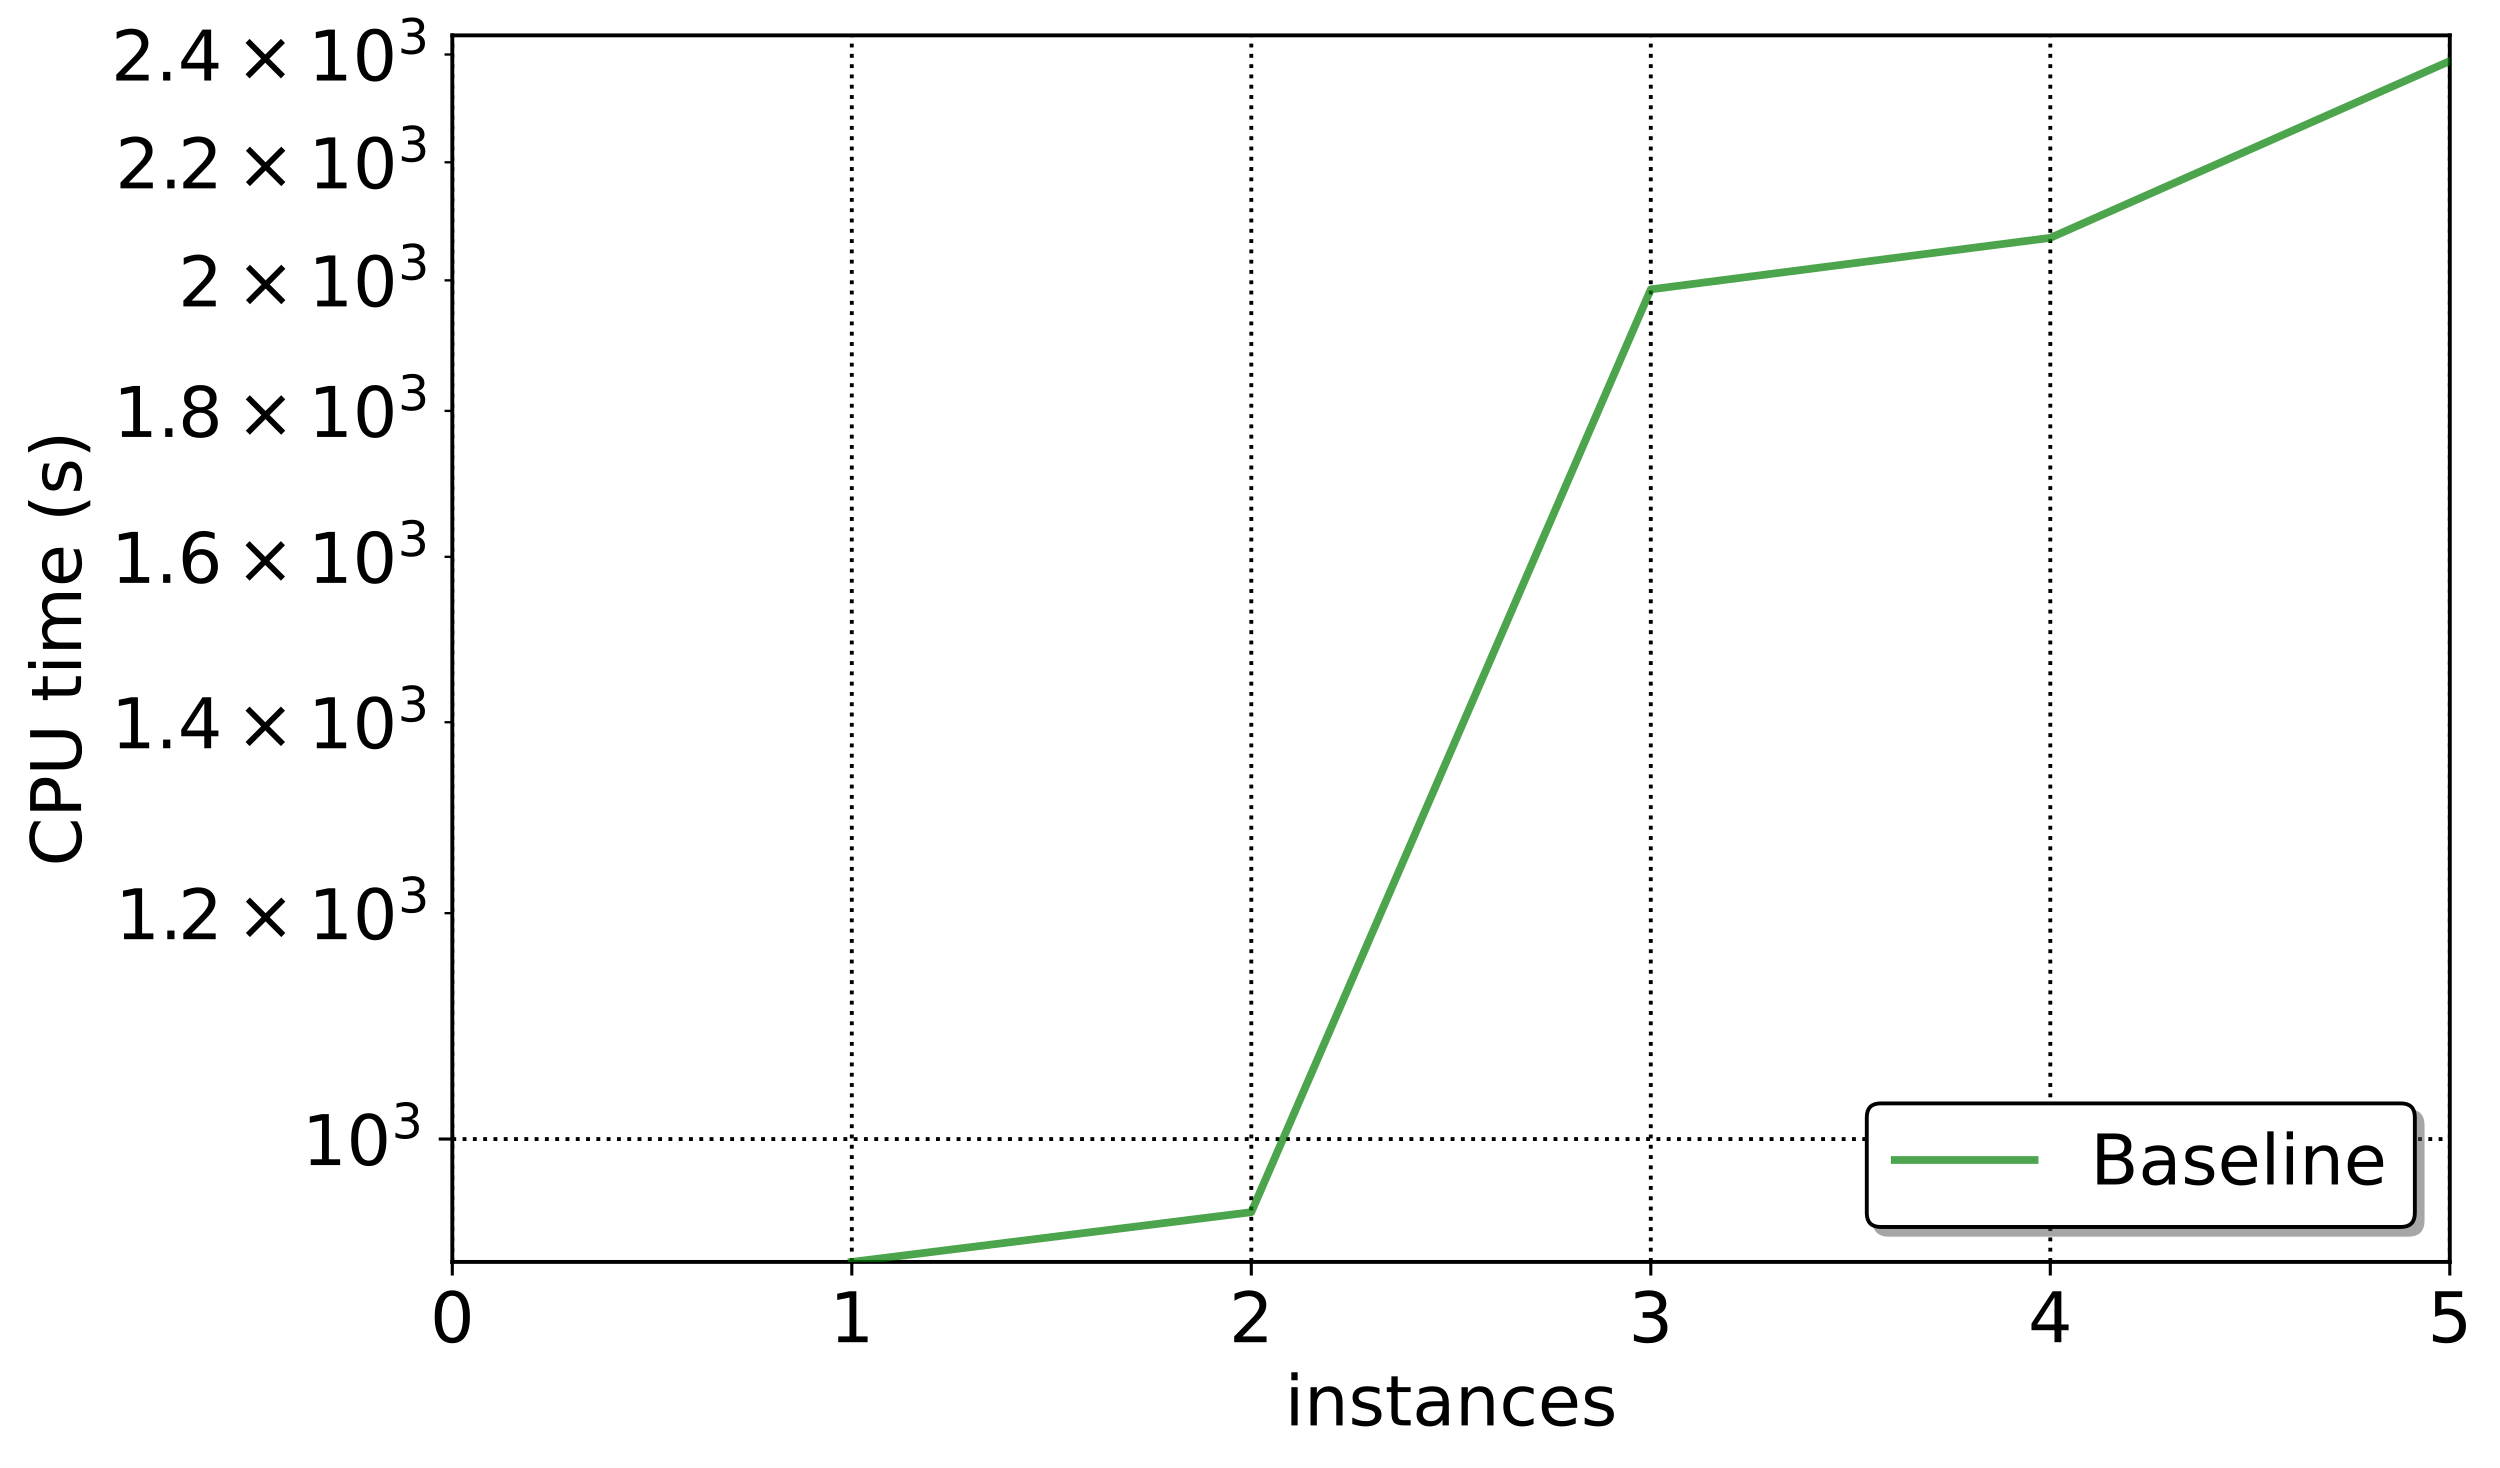
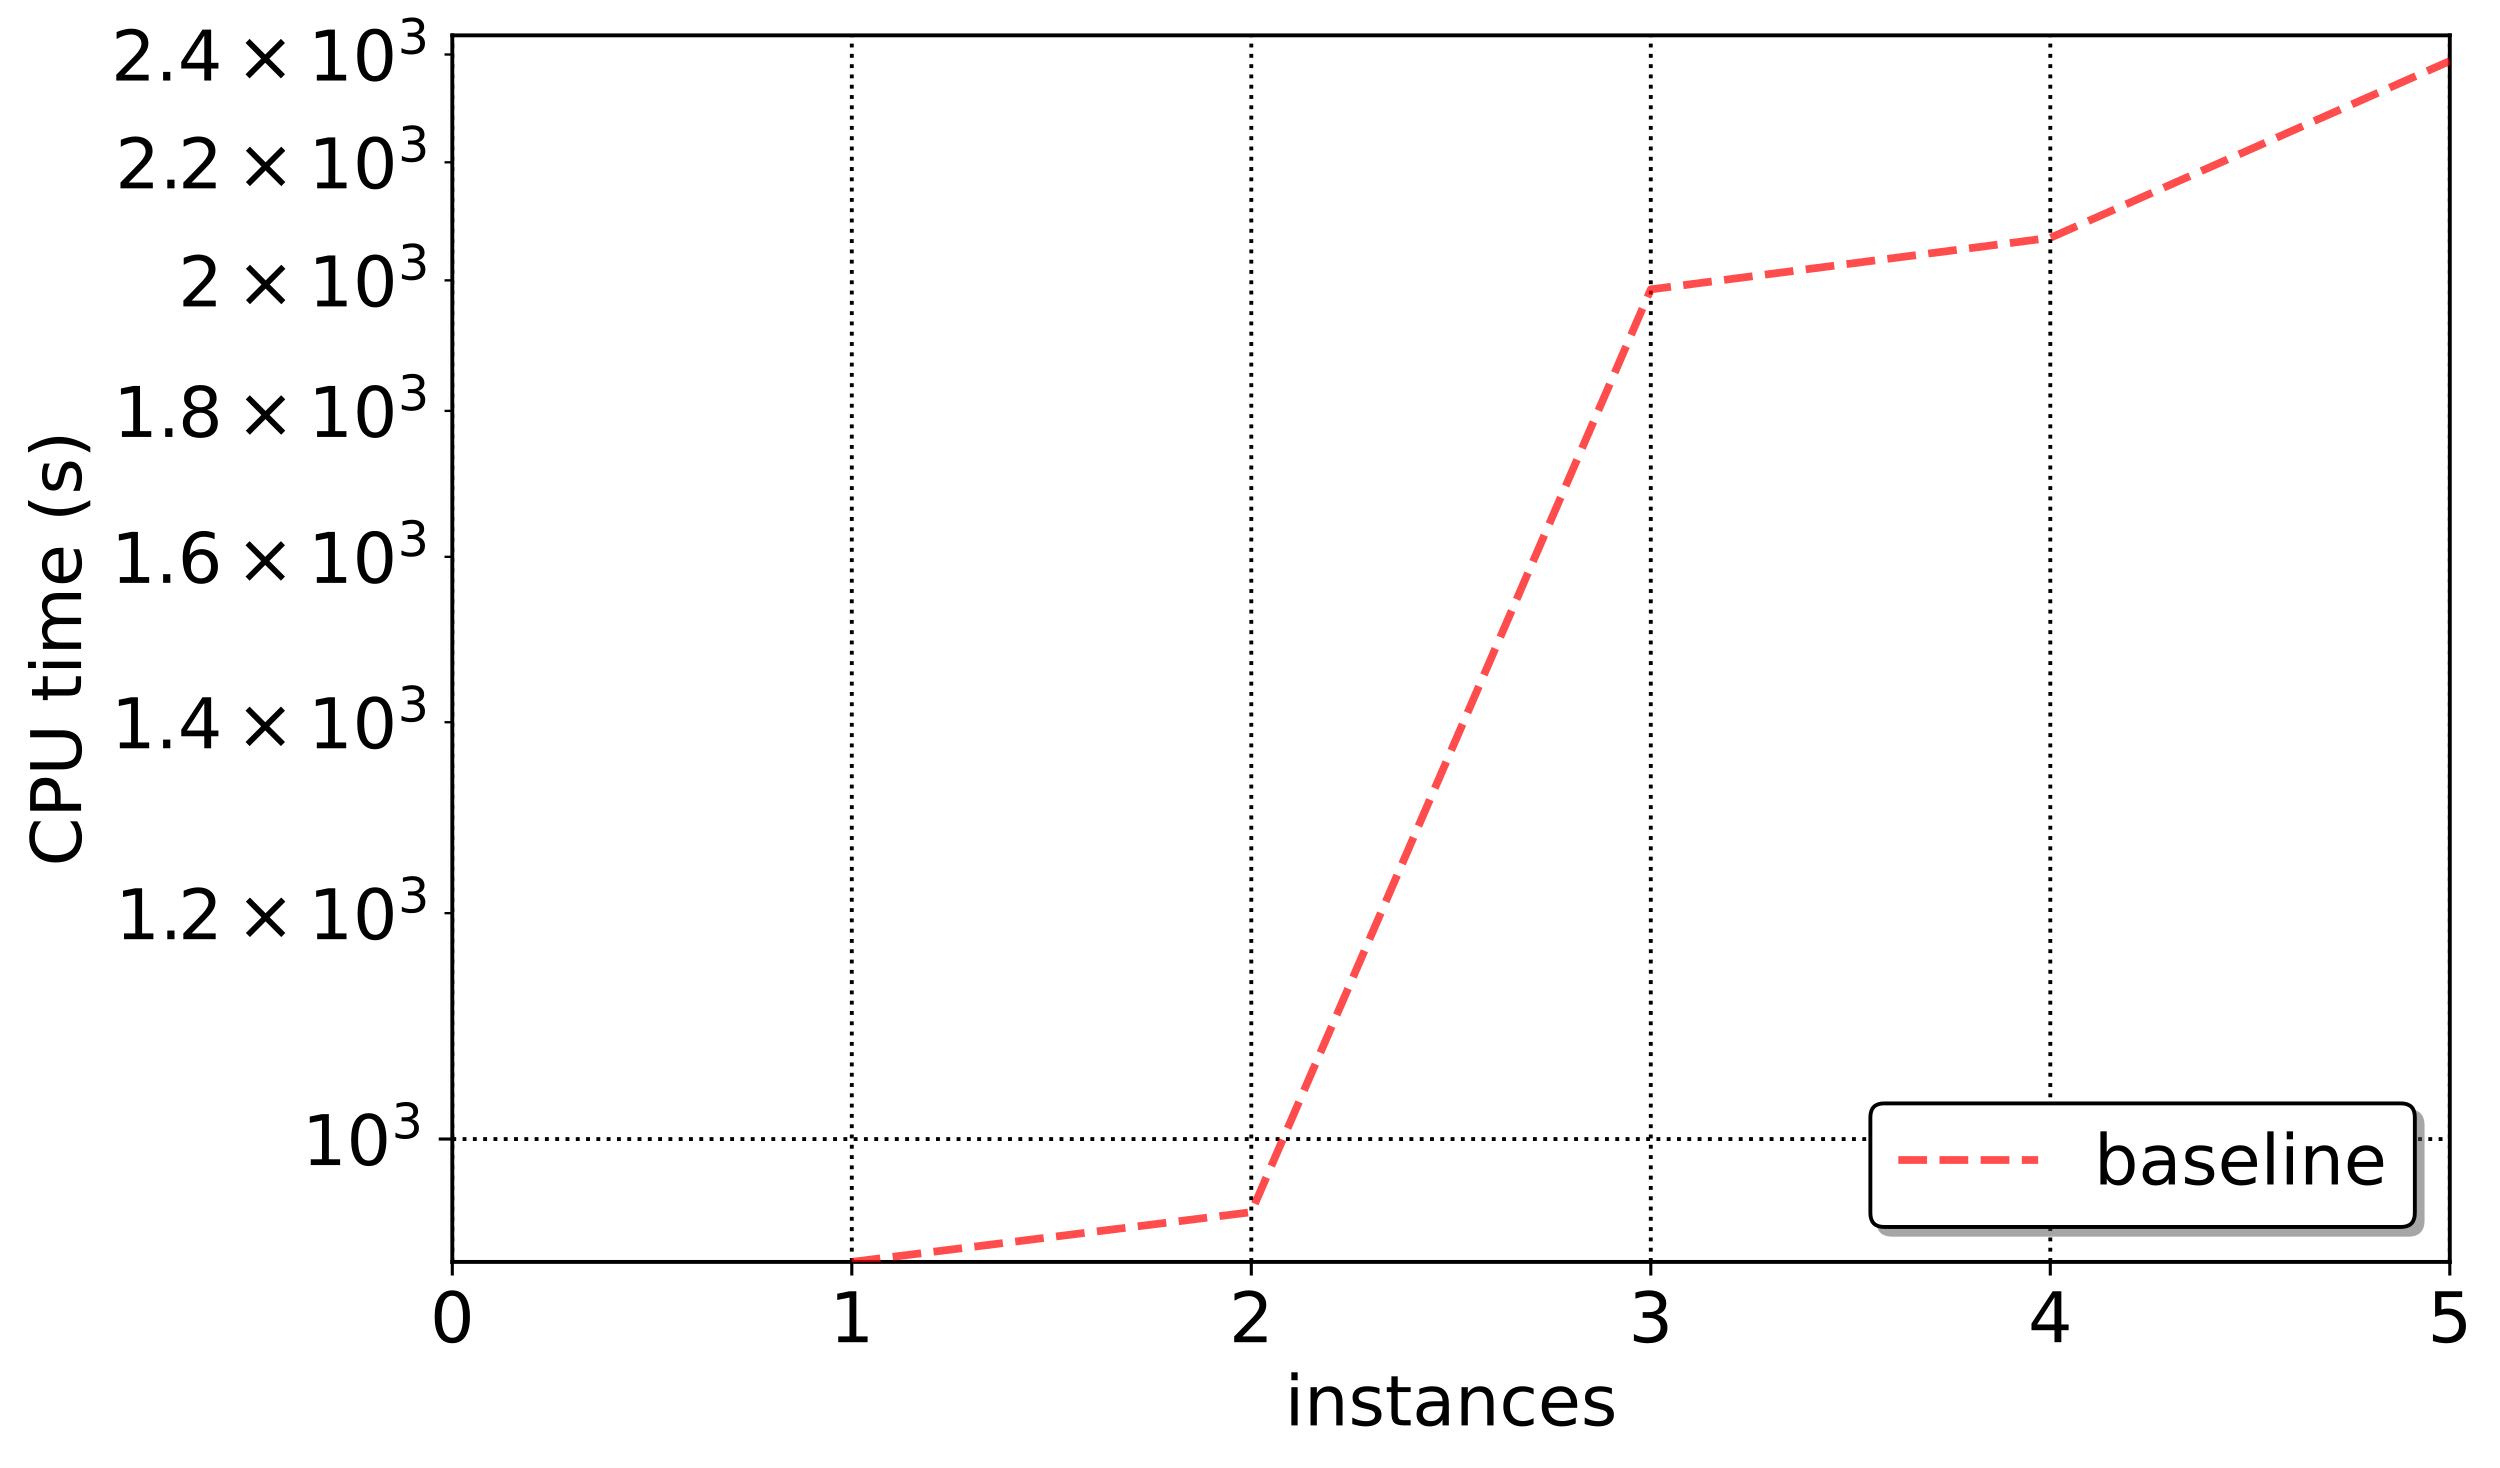
<svg xmlns="http://www.w3.org/2000/svg" xmlns:xlink="http://www.w3.org/1999/xlink" width="643.713pt" height="377.966pt" viewBox="0 0 643.713 377.966" version="1.1">
  <defs>
    <style type="text/css">*{stroke-linejoin: round; stroke-linecap: butt}</style>
  </defs>
  <g id="figure_1">
    <g id="patch_1">
      <path d="M 0 377.966  L 643.713 377.966  L 643.713 0  L 0 0  z " style="fill: #ffffff" />
    </g>
    <g id="axes_1">
      <g id="patch_2">
        <path d="M 116.461 324.925  L 630.787 324.925  L 630.787 9.105  L 116.461 9.105  z " style="fill: #ffffff" />
      </g>
      <g id="matplotlib.axis_1">
        <g id="xtick_1">
          <g id="line2d_1">
-             <path d="M 116.461 324.925  L 116.461 9.105  " clip-path="url(#pe79ab43d29)" style="fill: none; stroke-dasharray: 1,1.65; stroke-dashoffset: 0; stroke: #000000" />
+             <path d="M 116.461 324.925  L 116.461 9.105  " clip-path="url(#p599eef7ec7)" style="fill: none; stroke-dasharray: 1,1.65; stroke-dashoffset: 0; stroke: #000000" />
          </g>
          <g id="line2d_2">
            <defs>
-               <path id="me39b959c66" d="M 0 0  L 0 3.5  " style="stroke: #000000; stroke-width: 0.8" />
-             </defs>
-             <g>
-               <use xlink:href="#me39b959c66" x="116.461" y="324.925" style="stroke: #000000; stroke-width: 0.8" />
+               <path id="mab5d6eaf49" d="M 0 0  L 0 3.5  " style="stroke: #000000; stroke-width: 0.8" />
+             </defs>
+             <g>
+               <use xlink:href="#mab5d6eaf49" x="116.461" y="324.925" style="stroke: #000000; stroke-width: 0.8" />
            </g>
          </g>
          <g id="text_1">
            <g transform="translate(110.7344 345.6021) scale(0.18 -0.18)">
              <defs>
                <path id="DejaVuSans-30" d="M 2034 4250  Q 1547 4250 1301 3770  Q 1056 3291 1056 2328  Q 1056 1369 1301 889  Q 1547 409 2034 409  Q 2525 409 2770 889  Q 3016 1369 3016 2328  Q 3016 3291 2770 3770  Q 2525 4250 2034 4250  z M 2034 4750  Q 2819 4750 3233 4129  Q 3647 3509 3647 2328  Q 3647 1150 3233 529  Q 2819 -91 2034 -91  Q 1250 -91 836 529  Q 422 1150 422 2328  Q 422 3509 836 4129  Q 1250 4750 2034 4750  z " transform="scale(0.015625)" />
              </defs>
              <use xlink:href="#DejaVuSans-30" />
            </g>
          </g>
        </g>
        <g id="xtick_2">
          <g id="line2d_3">
-             <path d="M 219.326 324.925  L 219.326 9.105  " clip-path="url(#pe79ab43d29)" style="fill: none; stroke-dasharray: 1,1.65; stroke-dashoffset: 0; stroke: #000000" />
+             <path d="M 219.326 324.925  L 219.326 9.105  " clip-path="url(#p599eef7ec7)" style="fill: none; stroke-dasharray: 1,1.65; stroke-dashoffset: 0; stroke: #000000" />
          </g>
          <g id="line2d_4">
            <g>
-               <use xlink:href="#me39b959c66" x="219.326" y="324.925" style="stroke: #000000; stroke-width: 0.8" />
+               <use xlink:href="#mab5d6eaf49" x="219.326" y="324.925" style="stroke: #000000; stroke-width: 0.8" />
            </g>
          </g>
          <g id="text_2">
            <g transform="translate(213.5996 345.6021) scale(0.18 -0.18)">
              <defs>
                <path id="DejaVuSans-31" d="M 794 531  L 1825 531  L 1825 4091  L 703 3866  L 703 4441  L 1819 4666  L 2450 4666  L 2450 531  L 3481 531  L 3481 0  L 794 0  L 794 531  z " transform="scale(0.015625)" />
              </defs>
              <use xlink:href="#DejaVuSans-31" />
            </g>
          </g>
        </g>
        <g id="xtick_3">
          <g id="line2d_5">
-             <path d="M 322.191 324.925  L 322.191 9.105  " clip-path="url(#pe79ab43d29)" style="fill: none; stroke-dasharray: 1,1.65; stroke-dashoffset: 0; stroke: #000000" />
+             <path d="M 322.191 324.925  L 322.191 9.105  " clip-path="url(#p599eef7ec7)" style="fill: none; stroke-dasharray: 1,1.65; stroke-dashoffset: 0; stroke: #000000" />
          </g>
          <g id="line2d_6">
            <g>
-               <use xlink:href="#me39b959c66" x="322.191" y="324.925" style="stroke: #000000; stroke-width: 0.8" />
+               <use xlink:href="#mab5d6eaf49" x="322.191" y="324.925" style="stroke: #000000; stroke-width: 0.8" />
            </g>
          </g>
          <g id="text_3">
            <g transform="translate(316.4647 345.6021) scale(0.18 -0.18)">
              <defs>
                <path id="DejaVuSans-32" d="M 1228 531  L 3431 531  L 3431 0  L 469 0  L 469 531  Q 828 903 1448 1529  Q 2069 2156 2228 2338  Q 2531 2678 2651 2914  Q 2772 3150 2772 3378  Q 2772 3750 2511 3984  Q 2250 4219 1831 4219  Q 1534 4219 1204 4116  Q 875 4013 500 3803  L 500 4441  Q 881 4594 1212 4672  Q 1544 4750 1819 4750  Q 2544 4750 2975 4387  Q 3406 4025 3406 3419  Q 3406 3131 3298 2873  Q 3191 2616 2906 2266  Q 2828 2175 2409 1742  Q 1991 1309 1228 531  z " transform="scale(0.015625)" />
              </defs>
              <use xlink:href="#DejaVuSans-32" />
            </g>
          </g>
        </g>
        <g id="xtick_4">
          <g id="line2d_7">
-             <path d="M 425.056 324.925  L 425.056 9.105  " clip-path="url(#pe79ab43d29)" style="fill: none; stroke-dasharray: 1,1.65; stroke-dashoffset: 0; stroke: #000000" />
+             <path d="M 425.056 324.925  L 425.056 9.105  " clip-path="url(#p599eef7ec7)" style="fill: none; stroke-dasharray: 1,1.65; stroke-dashoffset: 0; stroke: #000000" />
          </g>
          <g id="line2d_8">
            <g>
-               <use xlink:href="#me39b959c66" x="425.056" y="324.925" style="stroke: #000000; stroke-width: 0.8" />
+               <use xlink:href="#mab5d6eaf49" x="425.056" y="324.925" style="stroke: #000000; stroke-width: 0.8" />
            </g>
          </g>
          <g id="text_4">
            <g transform="translate(419.3299 345.6021) scale(0.18 -0.18)">
              <defs>
                <path id="DejaVuSans-33" d="M 2597 2516  Q 3050 2419 3304 2112  Q 3559 1806 3559 1356  Q 3559 666 3084 287  Q 2609 -91 1734 -91  Q 1441 -91 1130 -33  Q 819 25 488 141  L 488 750  Q 750 597 1062 519  Q 1375 441 1716 441  Q 2309 441 2620 675  Q 2931 909 2931 1356  Q 2931 1769 2642 2001  Q 2353 2234 1838 2234  L 1294 2234  L 1294 2753  L 1863 2753  Q 2328 2753 2575 2939  Q 2822 3125 2822 3475  Q 2822 3834 2567 4026  Q 2313 4219 1838 4219  Q 1578 4219 1281 4162  Q 984 4106 628 3988  L 628 4550  Q 988 4650 1302 4700  Q 1616 4750 1894 4750  Q 2613 4750 3031 4423  Q 3450 4097 3450 3541  Q 3450 3153 3228 2886  Q 3006 2619 2597 2516  z " transform="scale(0.015625)" />
              </defs>
              <use xlink:href="#DejaVuSans-33" />
            </g>
          </g>
        </g>
        <g id="xtick_5">
          <g id="line2d_9">
-             <path d="M 527.921 324.925  L 527.921 9.105  " clip-path="url(#pe79ab43d29)" style="fill: none; stroke-dasharray: 1,1.65; stroke-dashoffset: 0; stroke: #000000" />
+             <path d="M 527.921 324.925  L 527.921 9.105  " clip-path="url(#p599eef7ec7)" style="fill: none; stroke-dasharray: 1,1.65; stroke-dashoffset: 0; stroke: #000000" />
          </g>
          <g id="line2d_10">
            <g>
-               <use xlink:href="#me39b959c66" x="527.921" y="324.925" style="stroke: #000000; stroke-width: 0.8" />
+               <use xlink:href="#mab5d6eaf49" x="527.921" y="324.925" style="stroke: #000000; stroke-width: 0.8" />
            </g>
          </g>
          <g id="text_5">
            <g transform="translate(522.1951 345.6021) scale(0.18 -0.18)">
              <defs>
                <path id="DejaVuSans-34" d="M 2419 4116  L 825 1625  L 2419 1625  L 2419 4116  z M 2253 4666  L 3047 4666  L 3047 1625  L 3713 1625  L 3713 1100  L 3047 1100  L 3047 0  L 2419 0  L 2419 1100  L 313 1100  L 313 1709  L 2253 4666  z " transform="scale(0.015625)" />
              </defs>
              <use xlink:href="#DejaVuSans-34" />
            </g>
          </g>
        </g>
        <g id="xtick_6">
          <g id="line2d_11">
-             <path d="M 630.787 324.925  L 630.787 9.105  " clip-path="url(#pe79ab43d29)" style="fill: none; stroke-dasharray: 1,1.65; stroke-dashoffset: 0; stroke: #000000" />
+             <path d="M 630.787 324.925  L 630.787 9.105  " clip-path="url(#p599eef7ec7)" style="fill: none; stroke-dasharray: 1,1.65; stroke-dashoffset: 0; stroke: #000000" />
          </g>
          <g id="line2d_12">
            <g>
-               <use xlink:href="#me39b959c66" x="630.787" y="324.925" style="stroke: #000000; stroke-width: 0.8" />
+               <use xlink:href="#mab5d6eaf49" x="630.787" y="324.925" style="stroke: #000000; stroke-width: 0.8" />
            </g>
          </g>
          <g id="text_6">
            <g transform="translate(625.0603 345.6021) scale(0.18 -0.18)">
              <defs>
                <path id="DejaVuSans-35" d="M 691 4666  L 3169 4666  L 3169 4134  L 1269 4134  L 1269 2991  Q 1406 3038 1543 3061  Q 1681 3084 1819 3084  Q 2600 3084 3056 2656  Q 3513 2228 3513 1497  Q 3513 744 3044 326  Q 2575 -91 1722 -91  Q 1428 -91 1123 -41  Q 819 9 494 109  L 494 744  Q 775 591 1075 516  Q 1375 441 1709 441  Q 2250 441 2565 725  Q 2881 1009 2881 1497  Q 2881 1984 2565 2268  Q 2250 2553 1709 2553  Q 1456 2553 1204 2497  Q 953 2441 691 2322  L 691 4666  z " transform="scale(0.015625)" />
              </defs>
              <use xlink:href="#DejaVuSans-35" />
            </g>
          </g>
        </g>
        <g id="text_7">
          <g transform="translate(330.8089 367.0228) scale(0.18 -0.18)">
            <defs>
              <path id="DejaVuSans-69" d="M 603 3500  L 1178 3500  L 1178 0  L 603 0  L 603 3500  z M 603 4863  L 1178 4863  L 1178 4134  L 603 4134  L 603 4863  z " transform="scale(0.015625)" />
              <path id="DejaVuSans-6e" d="M 3513 2113  L 3513 0  L 2938 0  L 2938 2094  Q 2938 2591 2744 2837  Q 2550 3084 2163 3084  Q 1697 3084 1428 2787  Q 1159 2491 1159 1978  L 1159 0  L 581 0  L 581 3500  L 1159 3500  L 1159 2956  Q 1366 3272 1645 3428  Q 1925 3584 2291 3584  Q 2894 3584 3203 3211  Q 3513 2838 3513 2113  z " transform="scale(0.015625)" />
              <path id="DejaVuSans-73" d="M 2834 3397  L 2834 2853  Q 2591 2978 2328 3040  Q 2066 3103 1784 3103  Q 1356 3103 1142 2972  Q 928 2841 928 2578  Q 928 2378 1081 2264  Q 1234 2150 1697 2047  L 1894 2003  Q 2506 1872 2764 1633  Q 3022 1394 3022 966  Q 3022 478 2636 193  Q 2250 -91 1575 -91  Q 1294 -91 989 -36  Q 684 19 347 128  L 347 722  Q 666 556 975 473  Q 1284 391 1588 391  Q 1994 391 2212 530  Q 2431 669 2431 922  Q 2431 1156 2273 1281  Q 2116 1406 1581 1522  L 1381 1569  Q 847 1681 609 1914  Q 372 2147 372 2553  Q 372 3047 722 3315  Q 1072 3584 1716 3584  Q 2034 3584 2315 3537  Q 2597 3491 2834 3397  z " transform="scale(0.015625)" />
              <path id="DejaVuSans-74" d="M 1172 4494  L 1172 3500  L 2356 3500  L 2356 3053  L 1172 3053  L 1172 1153  Q 1172 725 1289 603  Q 1406 481 1766 481  L 2356 481  L 2356 0  L 1766 0  Q 1100 0 847 248  Q 594 497 594 1153  L 594 3053  L 172 3053  L 172 3500  L 594 3500  L 594 4494  L 1172 4494  z " transform="scale(0.015625)" />
              <path id="DejaVuSans-61" d="M 2194 1759  Q 1497 1759 1228 1600  Q 959 1441 959 1056  Q 959 750 1161 570  Q 1363 391 1709 391  Q 2188 391 2477 730  Q 2766 1069 2766 1631  L 2766 1759  L 2194 1759  z M 3341 1997  L 3341 0  L 2766 0  L 2766 531  Q 2569 213 2275 61  Q 1981 -91 1556 -91  Q 1019 -91 701 211  Q 384 513 384 1019  Q 384 1609 779 1909  Q 1175 2209 1959 2209  L 2766 2209  L 2766 2266  Q 2766 2663 2505 2880  Q 2244 3097 1772 3097  Q 1472 3097 1187 3025  Q 903 2953 641 2809  L 641 3341  Q 956 3463 1253 3523  Q 1550 3584 1831 3584  Q 2591 3584 2966 3190  Q 3341 2797 3341 1997  z " transform="scale(0.015625)" />
              <path id="DejaVuSans-63" d="M 3122 3366  L 3122 2828  Q 2878 2963 2633 3030  Q 2388 3097 2138 3097  Q 1578 3097 1268 2742  Q 959 2388 959 1747  Q 959 1106 1268 751  Q 1578 397 2138 397  Q 2388 397 2633 464  Q 2878 531 3122 666  L 3122 134  Q 2881 22 2623 -34  Q 2366 -91 2075 -91  Q 1284 -91 818 406  Q 353 903 353 1747  Q 353 2603 823 3093  Q 1294 3584 2113 3584  Q 2378 3584 2631 3529  Q 2884 3475 3122 3366  z " transform="scale(0.015625)" />
              <path id="DejaVuSans-65" d="M 3597 1894  L 3597 1613  L 953 1613  Q 991 1019 1311 708  Q 1631 397 2203 397  Q 2534 397 2845 478  Q 3156 559 3463 722  L 3463 178  Q 3153 47 2828 -22  Q 2503 -91 2169 -91  Q 1331 -91 842 396  Q 353 884 353 1716  Q 353 2575 817 3079  Q 1281 3584 2069 3584  Q 2775 3584 3186 3129  Q 3597 2675 3597 1894  z M 3022 2063  Q 3016 2534 2758 2815  Q 2500 3097 2075 3097  Q 1594 3097 1305 2825  Q 1016 2553 972 2059  L 3022 2063  z " transform="scale(0.015625)" />
            </defs>
            <use xlink:href="#DejaVuSans-69" />
            <use xlink:href="#DejaVuSans-6e" x="27.783" />
            <use xlink:href="#DejaVuSans-73" x="91.162" />
            <use xlink:href="#DejaVuSans-74" x="143.262" />
            <use xlink:href="#DejaVuSans-61" x="182.471" />
            <use xlink:href="#DejaVuSans-6e" x="243.75" />
            <use xlink:href="#DejaVuSans-63" x="307.129" />
            <use xlink:href="#DejaVuSans-65" x="362.109" />
            <use xlink:href="#DejaVuSans-73" x="423.633" />
          </g>
        </g>
      </g>
      <g id="matplotlib.axis_2">
        <g id="ytick_1">
          <g id="line2d_13">
-             <path d="M 116.461 293.289  L 630.787 293.289  " clip-path="url(#pe79ab43d29)" style="fill: none; stroke-dasharray: 1,1.65; stroke-dashoffset: 0; stroke: #000000" />
+             <path d="M 116.461 293.289  L 630.787 293.289  " clip-path="url(#p599eef7ec7)" style="fill: none; stroke-dasharray: 1,1.65; stroke-dashoffset: 0; stroke: #000000" />
          </g>
          <g id="line2d_14">
            <defs>
-               <path id="me976dd722e" d="M 0 0  L -3.5 0  " style="stroke: #000000; stroke-width: 0.8" />
-             </defs>
-             <g>
-               <use xlink:href="#me976dd722e" x="116.461" y="293.289" style="stroke: #000000; stroke-width: 0.8" />
+               <path id="mea65f35e47" d="M 0 0  L -3.5 0  " style="stroke: #000000; stroke-width: 0.8" />
+             </defs>
+             <g>
+               <use xlink:href="#mea65f35e47" x="116.461" y="293.289" style="stroke: #000000; stroke-width: 0.8" />
            </g>
          </g>
          <g id="text_8">
            <g transform="translate(77.78063 300.1277) scale(0.18 -0.18)">
              <use xlink:href="#DejaVuSans-31" transform="translate(0 0.765625)" />
              <use xlink:href="#DejaVuSans-30" transform="translate(63.62305 0.765625)" />
              <use xlink:href="#DejaVuSans-33" transform="translate(128.2031 39.04688) scale(0.7)" />
            </g>
          </g>
        </g>
        <g id="ytick_2">
          <g id="line2d_15">
            <defs>
-               <path id="m049ced5651" d="M 0 0  L -2 0  " style="stroke: #000000; stroke-width: 0.6" />
-             </defs>
-             <g>
-               <use xlink:href="#m049ced5651" x="116.461" y="235.134" style="stroke: #000000; stroke-width: 0.6" />
+               <path id="m30b3a403a6" d="M 0 0  L -2 0  " style="stroke: #000000; stroke-width: 0.6" />
+             </defs>
+             <g>
+               <use xlink:href="#m30b3a403a6" x="116.461" y="235.134" style="stroke: #000000; stroke-width: 0.6" />
            </g>
          </g>
          <g id="text_9">
            <g transform="translate(29.70062 241.9722) scale(0.18 -0.18)">
              <defs>
                <path id="DejaVuSans-2e" d="M 684 794  L 1344 794  L 1344 0  L 684 0  L 684 794  z " transform="scale(0.015625)" />
                <path id="DejaVuSans-d7" d="M 4488 3438  L 3059 2003  L 4488 575  L 4116 197  L 2681 1631  L 1247 197  L 878 575  L 2303 2003  L 878 3438  L 1247 3816  L 2681 2381  L 4116 3816  L 4488 3438  z " transform="scale(0.015625)" />
              </defs>
              <use xlink:href="#DejaVuSans-31" transform="translate(0 0.765625)" />
              <use xlink:href="#DejaVuSans-2e" transform="translate(63.62305 0.765625)" />
              <use xlink:href="#DejaVuSans-32" transform="translate(89.91016 0.765625)" />
              <use xlink:href="#DejaVuSans-d7" transform="translate(173.0156 0.765625)" />
              <use xlink:href="#DejaVuSans-31" transform="translate(276.2871 0.765625)" />
              <use xlink:href="#DejaVuSans-30" transform="translate(339.9102 0.765625)" />
              <use xlink:href="#DejaVuSans-33" transform="translate(404.4902 39.04688) scale(0.7)" />
            </g>
          </g>
        </g>
        <g id="ytick_3">
          <g id="line2d_16">
            <g>
-               <use xlink:href="#m049ced5651" x="116.461" y="185.964" style="stroke: #000000; stroke-width: 0.6" />
+               <use xlink:href="#m30b3a403a6" x="116.461" y="185.964" style="stroke: #000000; stroke-width: 0.6" />
            </g>
          </g>
          <g id="text_10">
            <g transform="translate(28.62063 192.8023) scale(0.18 -0.18)">
              <use xlink:href="#DejaVuSans-31" transform="translate(0 0.765625)" />
              <use xlink:href="#DejaVuSans-2e" transform="translate(63.62305 0.765625)" />
              <use xlink:href="#DejaVuSans-34" transform="translate(95.41016 0.765625)" />
              <use xlink:href="#DejaVuSans-d7" transform="translate(178.5156 0.765625)" />
              <use xlink:href="#DejaVuSans-31" transform="translate(281.7871 0.765625)" />
              <use xlink:href="#DejaVuSans-30" transform="translate(345.4102 0.765625)" />
              <use xlink:href="#DejaVuSans-33" transform="translate(409.9902 39.04688) scale(0.7)" />
            </g>
          </g>
        </g>
        <g id="ytick_4">
          <g id="line2d_17">
            <g>
-               <use xlink:href="#m049ced5651" x="116.461" y="143.371" style="stroke: #000000; stroke-width: 0.6" />
+               <use xlink:href="#m30b3a403a6" x="116.461" y="143.371" style="stroke: #000000; stroke-width: 0.6" />
            </g>
          </g>
          <g id="text_11">
            <g transform="translate(28.62063 150.2095) scale(0.18 -0.18)">
              <defs>
                <path id="DejaVuSans-36" d="M 2113 2584  Q 1688 2584 1439 2293  Q 1191 2003 1191 1497  Q 1191 994 1439 701  Q 1688 409 2113 409  Q 2538 409 2786 701  Q 3034 994 3034 1497  Q 3034 2003 2786 2293  Q 2538 2584 2113 2584  z M 3366 4563  L 3366 3988  Q 3128 4100 2886 4159  Q 2644 4219 2406 4219  Q 1781 4219 1451 3797  Q 1122 3375 1075 2522  Q 1259 2794 1537 2939  Q 1816 3084 2150 3084  Q 2853 3084 3261 2657  Q 3669 2231 3669 1497  Q 3669 778 3244 343  Q 2819 -91 2113 -91  Q 1303 -91 875 529  Q 447 1150 447 2328  Q 447 3434 972 4092  Q 1497 4750 2381 4750  Q 2619 4750 2861 4703  Q 3103 4656 3366 4563  z " transform="scale(0.015625)" />
              </defs>
              <use xlink:href="#DejaVuSans-31" transform="translate(0 0.765625)" />
              <use xlink:href="#DejaVuSans-2e" transform="translate(63.62305 0.765625)" />
              <use xlink:href="#DejaVuSans-36" transform="translate(95.41016 0.765625)" />
              <use xlink:href="#DejaVuSans-d7" transform="translate(178.5156 0.765625)" />
              <use xlink:href="#DejaVuSans-31" transform="translate(281.7871 0.765625)" />
              <use xlink:href="#DejaVuSans-30" transform="translate(345.4102 0.765625)" />
              <use xlink:href="#DejaVuSans-33" transform="translate(409.9902 39.04688) scale(0.7)" />
            </g>
          </g>
        </g>
        <g id="ytick_5">
          <g id="line2d_18">
            <g>
-               <use xlink:href="#m049ced5651" x="116.461" y="105.801" style="stroke: #000000; stroke-width: 0.6" />
+               <use xlink:href="#m30b3a403a6" x="116.461" y="105.801" style="stroke: #000000; stroke-width: 0.6" />
            </g>
          </g>
          <g id="text_12">
            <g transform="translate(29.16062 112.6399) scale(0.18 -0.18)">
              <defs>
                <path id="DejaVuSans-38" d="M 2034 2216  Q 1584 2216 1326 1975  Q 1069 1734 1069 1313  Q 1069 891 1326 650  Q 1584 409 2034 409  Q 2484 409 2743 651  Q 3003 894 3003 1313  Q 3003 1734 2745 1975  Q 2488 2216 2034 2216  z M 1403 2484  Q 997 2584 770 2862  Q 544 3141 544 3541  Q 544 4100 942 4425  Q 1341 4750 2034 4750  Q 2731 4750 3128 4425  Q 3525 4100 3525 3541  Q 3525 3141 3298 2862  Q 3072 2584 2669 2484  Q 3125 2378 3379 2068  Q 3634 1759 3634 1313  Q 3634 634 3220 271  Q 2806 -91 2034 -91  Q 1263 -91 848 271  Q 434 634 434 1313  Q 434 1759 690 2068  Q 947 2378 1403 2484  z M 1172 3481  Q 1172 3119 1398 2916  Q 1625 2713 2034 2713  Q 2441 2713 2670 2916  Q 2900 3119 2900 3481  Q 2900 3844 2670 4047  Q 2441 4250 2034 4250  Q 1625 4250 1398 4047  Q 1172 3844 1172 3481  z " transform="scale(0.015625)" />
              </defs>
              <use xlink:href="#DejaVuSans-31" transform="translate(0 0.765625)" />
              <use xlink:href="#DejaVuSans-2e" transform="translate(63.62305 0.765625)" />
              <use xlink:href="#DejaVuSans-38" transform="translate(92.78516 0.765625)" />
              <use xlink:href="#DejaVuSans-d7" transform="translate(175.8906 0.765625)" />
              <use xlink:href="#DejaVuSans-31" transform="translate(279.1621 0.765625)" />
              <use xlink:href="#DejaVuSans-30" transform="translate(342.7852 0.765625)" />
              <use xlink:href="#DejaVuSans-33" transform="translate(407.3652 39.04688) scale(0.7)" />
            </g>
          </g>
        </g>
        <g id="ytick_6">
          <g id="line2d_19">
            <g>
-               <use xlink:href="#m049ced5651" x="116.461" y="72.194" style="stroke: #000000; stroke-width: 0.6" />
+               <use xlink:href="#m30b3a403a6" x="116.461" y="72.194" style="stroke: #000000; stroke-width: 0.6" />
            </g>
          </g>
          <g id="text_13">
            <g transform="translate(45.90062 79.03277) scale(0.18 -0.18)">
              <use xlink:href="#DejaVuSans-32" transform="translate(0 0.765625)" />
              <use xlink:href="#DejaVuSans-d7" transform="translate(83.10547 0.765625)" />
              <use xlink:href="#DejaVuSans-31" transform="translate(186.377 0.765625)" />
              <use xlink:href="#DejaVuSans-30" transform="translate(250 0.765625)" />
              <use xlink:href="#DejaVuSans-33" transform="translate(314.5801 39.04688) scale(0.7)" />
            </g>
          </g>
        </g>
        <g id="ytick_7">
          <g id="line2d_20">
            <g>
-               <use xlink:href="#m049ced5651" x="116.461" y="41.793" style="stroke: #000000; stroke-width: 0.6" />
+               <use xlink:href="#m30b3a403a6" x="116.461" y="41.793" style="stroke: #000000; stroke-width: 0.6" />
            </g>
          </g>
          <g id="text_14">
            <g transform="translate(29.70062 48.63143) scale(0.18 -0.18)">
              <use xlink:href="#DejaVuSans-32" transform="translate(0 0.765625)" />
              <use xlink:href="#DejaVuSans-2e" transform="translate(63.62305 0.765625)" />
              <use xlink:href="#DejaVuSans-32" transform="translate(89.91016 0.765625)" />
              <use xlink:href="#DejaVuSans-d7" transform="translate(173.0156 0.765625)" />
              <use xlink:href="#DejaVuSans-31" transform="translate(276.2871 0.765625)" />
              <use xlink:href="#DejaVuSans-30" transform="translate(339.9102 0.765625)" />
              <use xlink:href="#DejaVuSans-33" transform="translate(404.4902 39.04688) scale(0.7)" />
            </g>
          </g>
        </g>
        <g id="ytick_8">
          <g id="line2d_21">
            <g>
-               <use xlink:href="#m049ced5651" x="116.461" y="14.039" style="stroke: #000000; stroke-width: 0.6" />
+               <use xlink:href="#m30b3a403a6" x="116.461" y="14.039" style="stroke: #000000; stroke-width: 0.6" />
            </g>
          </g>
          <g id="text_15">
            <g transform="translate(28.62063 20.87719) scale(0.18 -0.18)">
              <use xlink:href="#DejaVuSans-32" transform="translate(0 0.765625)" />
              <use xlink:href="#DejaVuSans-2e" transform="translate(63.62305 0.765625)" />
              <use xlink:href="#DejaVuSans-34" transform="translate(95.41016 0.765625)" />
              <use xlink:href="#DejaVuSans-d7" transform="translate(178.5156 0.765625)" />
              <use xlink:href="#DejaVuSans-31" transform="translate(281.7871 0.765625)" />
              <use xlink:href="#DejaVuSans-30" transform="translate(345.4102 0.765625)" />
              <use xlink:href="#DejaVuSans-33" transform="translate(409.9902 39.04688) scale(0.7)" />
            </g>
          </g>
        </g>
        <g id="text_16">
          <g transform="translate(20.87719 223.0779) rotate(-90) scale(0.18 -0.18)">
            <defs>
              <path id="DejaVuSans-43" d="M 4122 4306  L 4122 3641  Q 3803 3938 3442 4084  Q 3081 4231 2675 4231  Q 1875 4231 1450 3742  Q 1025 3253 1025 2328  Q 1025 1406 1450 917  Q 1875 428 2675 428  Q 3081 428 3442 575  Q 3803 722 4122 1019  L 4122 359  Q 3791 134 3420 21  Q 3050 -91 2638 -91  Q 1578 -91 968 557  Q 359 1206 359 2328  Q 359 3453 968 4101  Q 1578 4750 2638 4750  Q 3056 4750 3426 4639  Q 3797 4528 4122 4306  z " transform="scale(0.015625)" />
              <path id="DejaVuSans-50" d="M 1259 4147  L 1259 2394  L 2053 2394  Q 2494 2394 2734 2622  Q 2975 2850 2975 3272  Q 2975 3691 2734 3919  Q 2494 4147 2053 4147  L 1259 4147  z M 628 4666  L 2053 4666  Q 2838 4666 3239 4311  Q 3641 3956 3641 3272  Q 3641 2581 3239 2228  Q 2838 1875 2053 1875  L 1259 1875  L 1259 0  L 628 0  L 628 4666  z " transform="scale(0.015625)" />
              <path id="DejaVuSans-55" d="M 556 4666  L 1191 4666  L 1191 1831  Q 1191 1081 1462 751  Q 1734 422 2344 422  Q 2950 422 3222 751  Q 3494 1081 3494 1831  L 3494 4666  L 4128 4666  L 4128 1753  Q 4128 841 3676 375  Q 3225 -91 2344 -91  Q 1459 -91 1007 375  Q 556 841 556 1753  L 556 4666  z " transform="scale(0.015625)" />
              <path id="DejaVuSans-20" transform="scale(0.015625)" />
              <path id="DejaVuSans-6d" d="M 3328 2828  Q 3544 3216 3844 3400  Q 4144 3584 4550 3584  Q 5097 3584 5394 3201  Q 5691 2819 5691 2113  L 5691 0  L 5113 0  L 5113 2094  Q 5113 2597 4934 2840  Q 4756 3084 4391 3084  Q 3944 3084 3684 2787  Q 3425 2491 3425 1978  L 3425 0  L 2847 0  L 2847 2094  Q 2847 2600 2669 2842  Q 2491 3084 2119 3084  Q 1678 3084 1418 2786  Q 1159 2488 1159 1978  L 1159 0  L 581 0  L 581 3500  L 1159 3500  L 1159 2956  Q 1356 3278 1631 3431  Q 1906 3584 2284 3584  Q 2666 3584 2933 3390  Q 3200 3197 3328 2828  z " transform="scale(0.015625)" />
              <path id="DejaVuSans-28" d="M 1984 4856  Q 1566 4138 1362 3434  Q 1159 2731 1159 2009  Q 1159 1288 1364 580  Q 1569 -128 1984 -844  L 1484 -844  Q 1016 -109 783 600  Q 550 1309 550 2009  Q 550 2706 781 3412  Q 1013 4119 1484 4856  L 1984 4856  z " transform="scale(0.015625)" />
              <path id="DejaVuSans-29" d="M 513 4856  L 1013 4856  Q 1481 4119 1714 3412  Q 1947 2706 1947 2009  Q 1947 1309 1714 600  Q 1481 -109 1013 -844  L 513 -844  Q 928 -128 1133 580  Q 1338 1288 1338 2009  Q 1338 2731 1133 3434  Q 928 4138 513 4856  z " transform="scale(0.015625)" />
            </defs>
            <use xlink:href="#DejaVuSans-43" />
            <use xlink:href="#DejaVuSans-50" x="69.824" />
            <use xlink:href="#DejaVuSans-55" x="130.127" />
            <use xlink:href="#DejaVuSans-20" x="203.32" />
            <use xlink:href="#DejaVuSans-74" x="235.107" />
            <use xlink:href="#DejaVuSans-69" x="274.316" />
            <use xlink:href="#DejaVuSans-6d" x="302.1" />
            <use xlink:href="#DejaVuSans-65" x="399.512" />
            <use xlink:href="#DejaVuSans-20" x="461.035" />
            <use xlink:href="#DejaVuSans-28" x="492.822" />
            <use xlink:href="#DejaVuSans-73" x="531.836" />
            <use xlink:href="#DejaVuSans-29" x="583.936" />
          </g>
        </g>
      </g>
      <g id="patch_3">
        <path d="M 116.461 324.925  L 116.461 9.105  " style="fill: none; stroke: #000000; stroke-linejoin: miter; stroke-linecap: square" />
      </g>
      <g id="patch_4">
        <path d="M 630.787 324.925  L 630.787 9.105  " style="fill: none; stroke: #000000; stroke-linejoin: miter; stroke-linecap: square" />
      </g>
      <g id="patch_5">
        <path d="M 116.461 324.925  L 630.787 324.925  " style="fill: none; stroke: #000000; stroke-linejoin: miter; stroke-linecap: square" />
      </g>
      <g id="patch_6">
        <path d="M 116.461 9.105  L 630.787 9.105  " style="fill: none; stroke: #000000; stroke-linejoin: miter; stroke-linecap: square" />
      </g>
      <g id="line2d_22">
-         <path d="M 219.326 324.925  L 322.191 312.114  L 425.056 74.508  L 527.921 61.238  L 630.787 15.716  " clip-path="url(#pe79ab43d29)" style="fill: none; stroke: #008000; stroke-opacity: 0.7; stroke-width: 2; stroke-linecap: square" />
+         <path d="M 219.326 324.925  L 322.191 312.114  L 425.056 74.508  L 527.921 61.238  L 630.787 15.716  " clip-path="url(#p599eef7ec7)" style="fill: none; stroke-dasharray: 7.4,3.2; stroke-dashoffset: 0; stroke: #ff0000; stroke-opacity: 0.7; stroke-width: 2" />
      </g>
      <g id="legend_1">
        <g id="patch_7">
-           <path d="M 486.269 317.925  L 620.187 317.925  Q 623.787 317.925 623.787 314.325  L 623.787 289.704  Q 623.787 286.104 620.187 286.104  L 486.269 286.104  Q 482.669 286.104 482.669 289.704  L 482.669 314.325  Q 482.669 317.925 486.269 317.925  z " style="fill: #4d4d4d; opacity: 0.5; stroke: #4d4d4d; stroke-linejoin: miter" />
+           <path d="M 487.192 317.925  L 620.187 317.925  Q 623.787 317.925 623.787 314.325  L 623.787 289.704  Q 623.787 286.104 620.187 286.104  L 487.192 286.104  Q 483.592 286.104 483.592 289.704  L 483.592 314.325  Q 483.592 317.925 487.192 317.925  z " style="fill: #4d4d4d; opacity: 0.5; stroke: #4d4d4d; stroke-linejoin: miter" />
        </g>
        <g id="patch_8">
-           <path d="M 484.269 315.925  L 618.187 315.925  Q 621.787 315.925 621.787 312.325  L 621.787 287.704  Q 621.787 284.104 618.187 284.104  L 484.269 284.104  Q 480.669 284.104 480.669 287.704  L 480.669 312.325  Q 480.669 315.925 484.269 315.925  z " style="fill: #ffffff; stroke: #000000; stroke-linejoin: miter" />
+           <path d="M 485.192 315.925  L 618.187 315.925  Q 621.787 315.925 621.787 312.325  L 621.787 287.704  Q 621.787 284.104 618.187 284.104  L 485.192 284.104  Q 481.592 284.104 481.592 287.704  L 481.592 312.325  Q 481.592 315.925 485.192 315.925  z " style="fill: #ffffff; stroke: #000000; stroke-linejoin: miter" />
        </g>
        <g id="line2d_23">
-           <path d="M 487.869 298.682  L 505.869 298.682  L 523.869 298.682  " style="fill: none; stroke: #008000; stroke-opacity: 0.7; stroke-width: 2; stroke-linecap: square" />
+           <path d="M 488.792 298.682  L 506.792 298.682  L 524.792 298.682  " style="fill: none; stroke-dasharray: 7.4,3.2; stroke-dashoffset: 0; stroke: #ff0000; stroke-opacity: 0.7; stroke-width: 2" />
        </g>
        <g id="text_17">
-           <g transform="translate(538.2693 304.9815) scale(0.18 -0.18)">
-             <defs>
-               <path id="DejaVuSans-42" d="M 1259 2228  L 1259 519  L 2272 519  Q 2781 519 3026 730  Q 3272 941 3272 1375  Q 3272 1813 3026 2020  Q 2781 2228 2272 2228  L 1259 2228  z M 1259 4147  L 1259 2741  L 2194 2741  Q 2656 2741 2882 2914  Q 3109 3088 3109 3444  Q 3109 3797 2882 3972  Q 2656 4147 2194 4147  L 1259 4147  z M 628 4666  L 2241 4666  Q 2963 4666 3353 4366  Q 3744 4066 3744 3513  Q 3744 3084 3544 2831  Q 3344 2578 2956 2516  Q 3422 2416 3680 2098  Q 3938 1781 3938 1306  Q 3938 681 3513 340  Q 3088 0 2303 0  L 628 0  L 628 4666  z " transform="scale(0.015625)" />
+           <g transform="translate(539.1918 304.9815) scale(0.18 -0.18)">
+             <defs>
+               <path id="DejaVuSans-62" d="M 3116 1747  Q 3116 2381 2855 2742  Q 2594 3103 2138 3103  Q 1681 3103 1420 2742  Q 1159 2381 1159 1747  Q 1159 1113 1420 752  Q 1681 391 2138 391  Q 2594 391 2855 752  Q 3116 1113 3116 1747  z M 1159 2969  Q 1341 3281 1617 3432  Q 1894 3584 2278 3584  Q 2916 3584 3314 3078  Q 3713 2572 3713 1747  Q 3713 922 3314 415  Q 2916 -91 2278 -91  Q 1894 -91 1617 61  Q 1341 213 1159 525  L 1159 0  L 581 0  L 581 4863  L 1159 4863  L 1159 2969  z " transform="scale(0.015625)" />
              <path id="DejaVuSans-6c" d="M 603 4863  L 1178 4863  L 1178 0  L 603 0  L 603 4863  z " transform="scale(0.015625)" />
            </defs>
-             <use xlink:href="#DejaVuSans-42" />
-             <use xlink:href="#DejaVuSans-61" x="68.604" />
-             <use xlink:href="#DejaVuSans-73" x="129.883" />
-             <use xlink:href="#DejaVuSans-65" x="181.982" />
-             <use xlink:href="#DejaVuSans-6c" x="243.506" />
-             <use xlink:href="#DejaVuSans-69" x="271.289" />
-             <use xlink:href="#DejaVuSans-6e" x="299.072" />
-             <use xlink:href="#DejaVuSans-65" x="362.451" />
+             <use xlink:href="#DejaVuSans-62" />
+             <use xlink:href="#DejaVuSans-61" x="63.477" />
+             <use xlink:href="#DejaVuSans-73" x="124.756" />
+             <use xlink:href="#DejaVuSans-65" x="176.855" />
+             <use xlink:href="#DejaVuSans-6c" x="238.379" />
+             <use xlink:href="#DejaVuSans-69" x="266.162" />
+             <use xlink:href="#DejaVuSans-6e" x="293.945" />
+             <use xlink:href="#DejaVuSans-65" x="357.324" />
          </g>
        </g>
      </g>
    </g>
  </g>
  <defs>
-     <clipPath id="pe79ab43d29">
+     <clipPath id="p599eef7ec7">
      <rect x="116.461" y="9.105" width="514.326" height="315.82" />
    </clipPath>
  </defs>
</svg>
